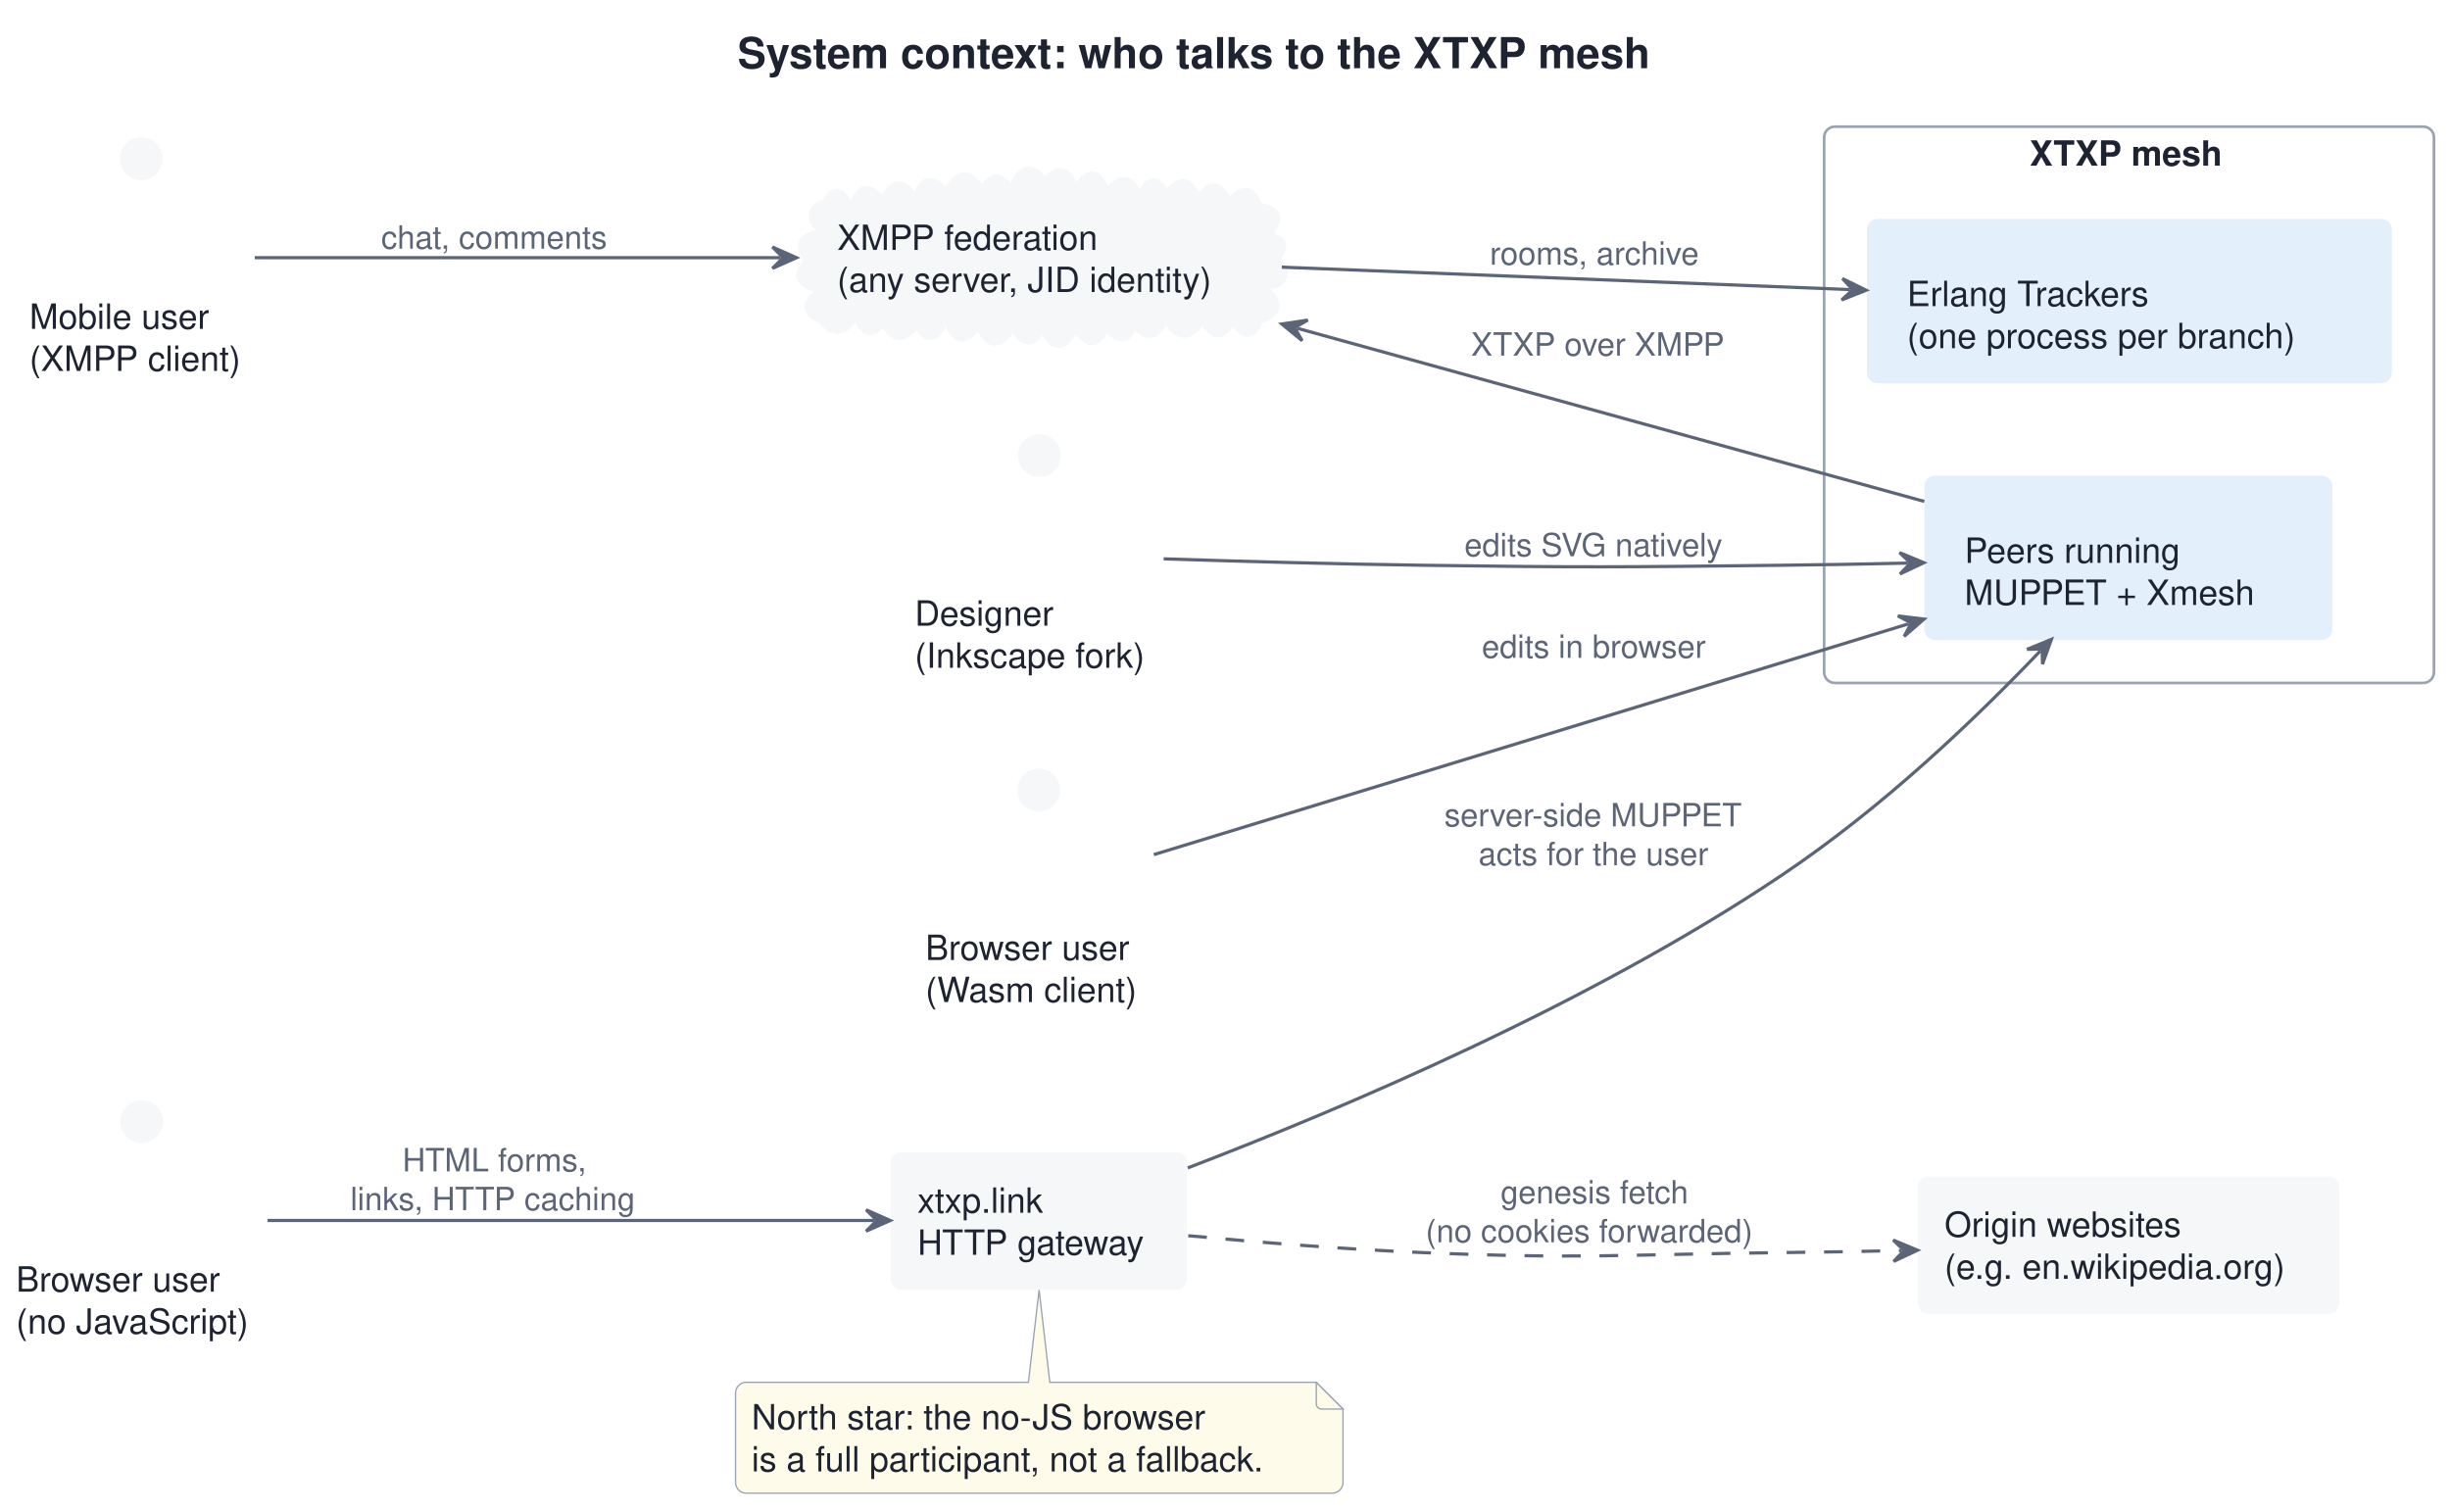
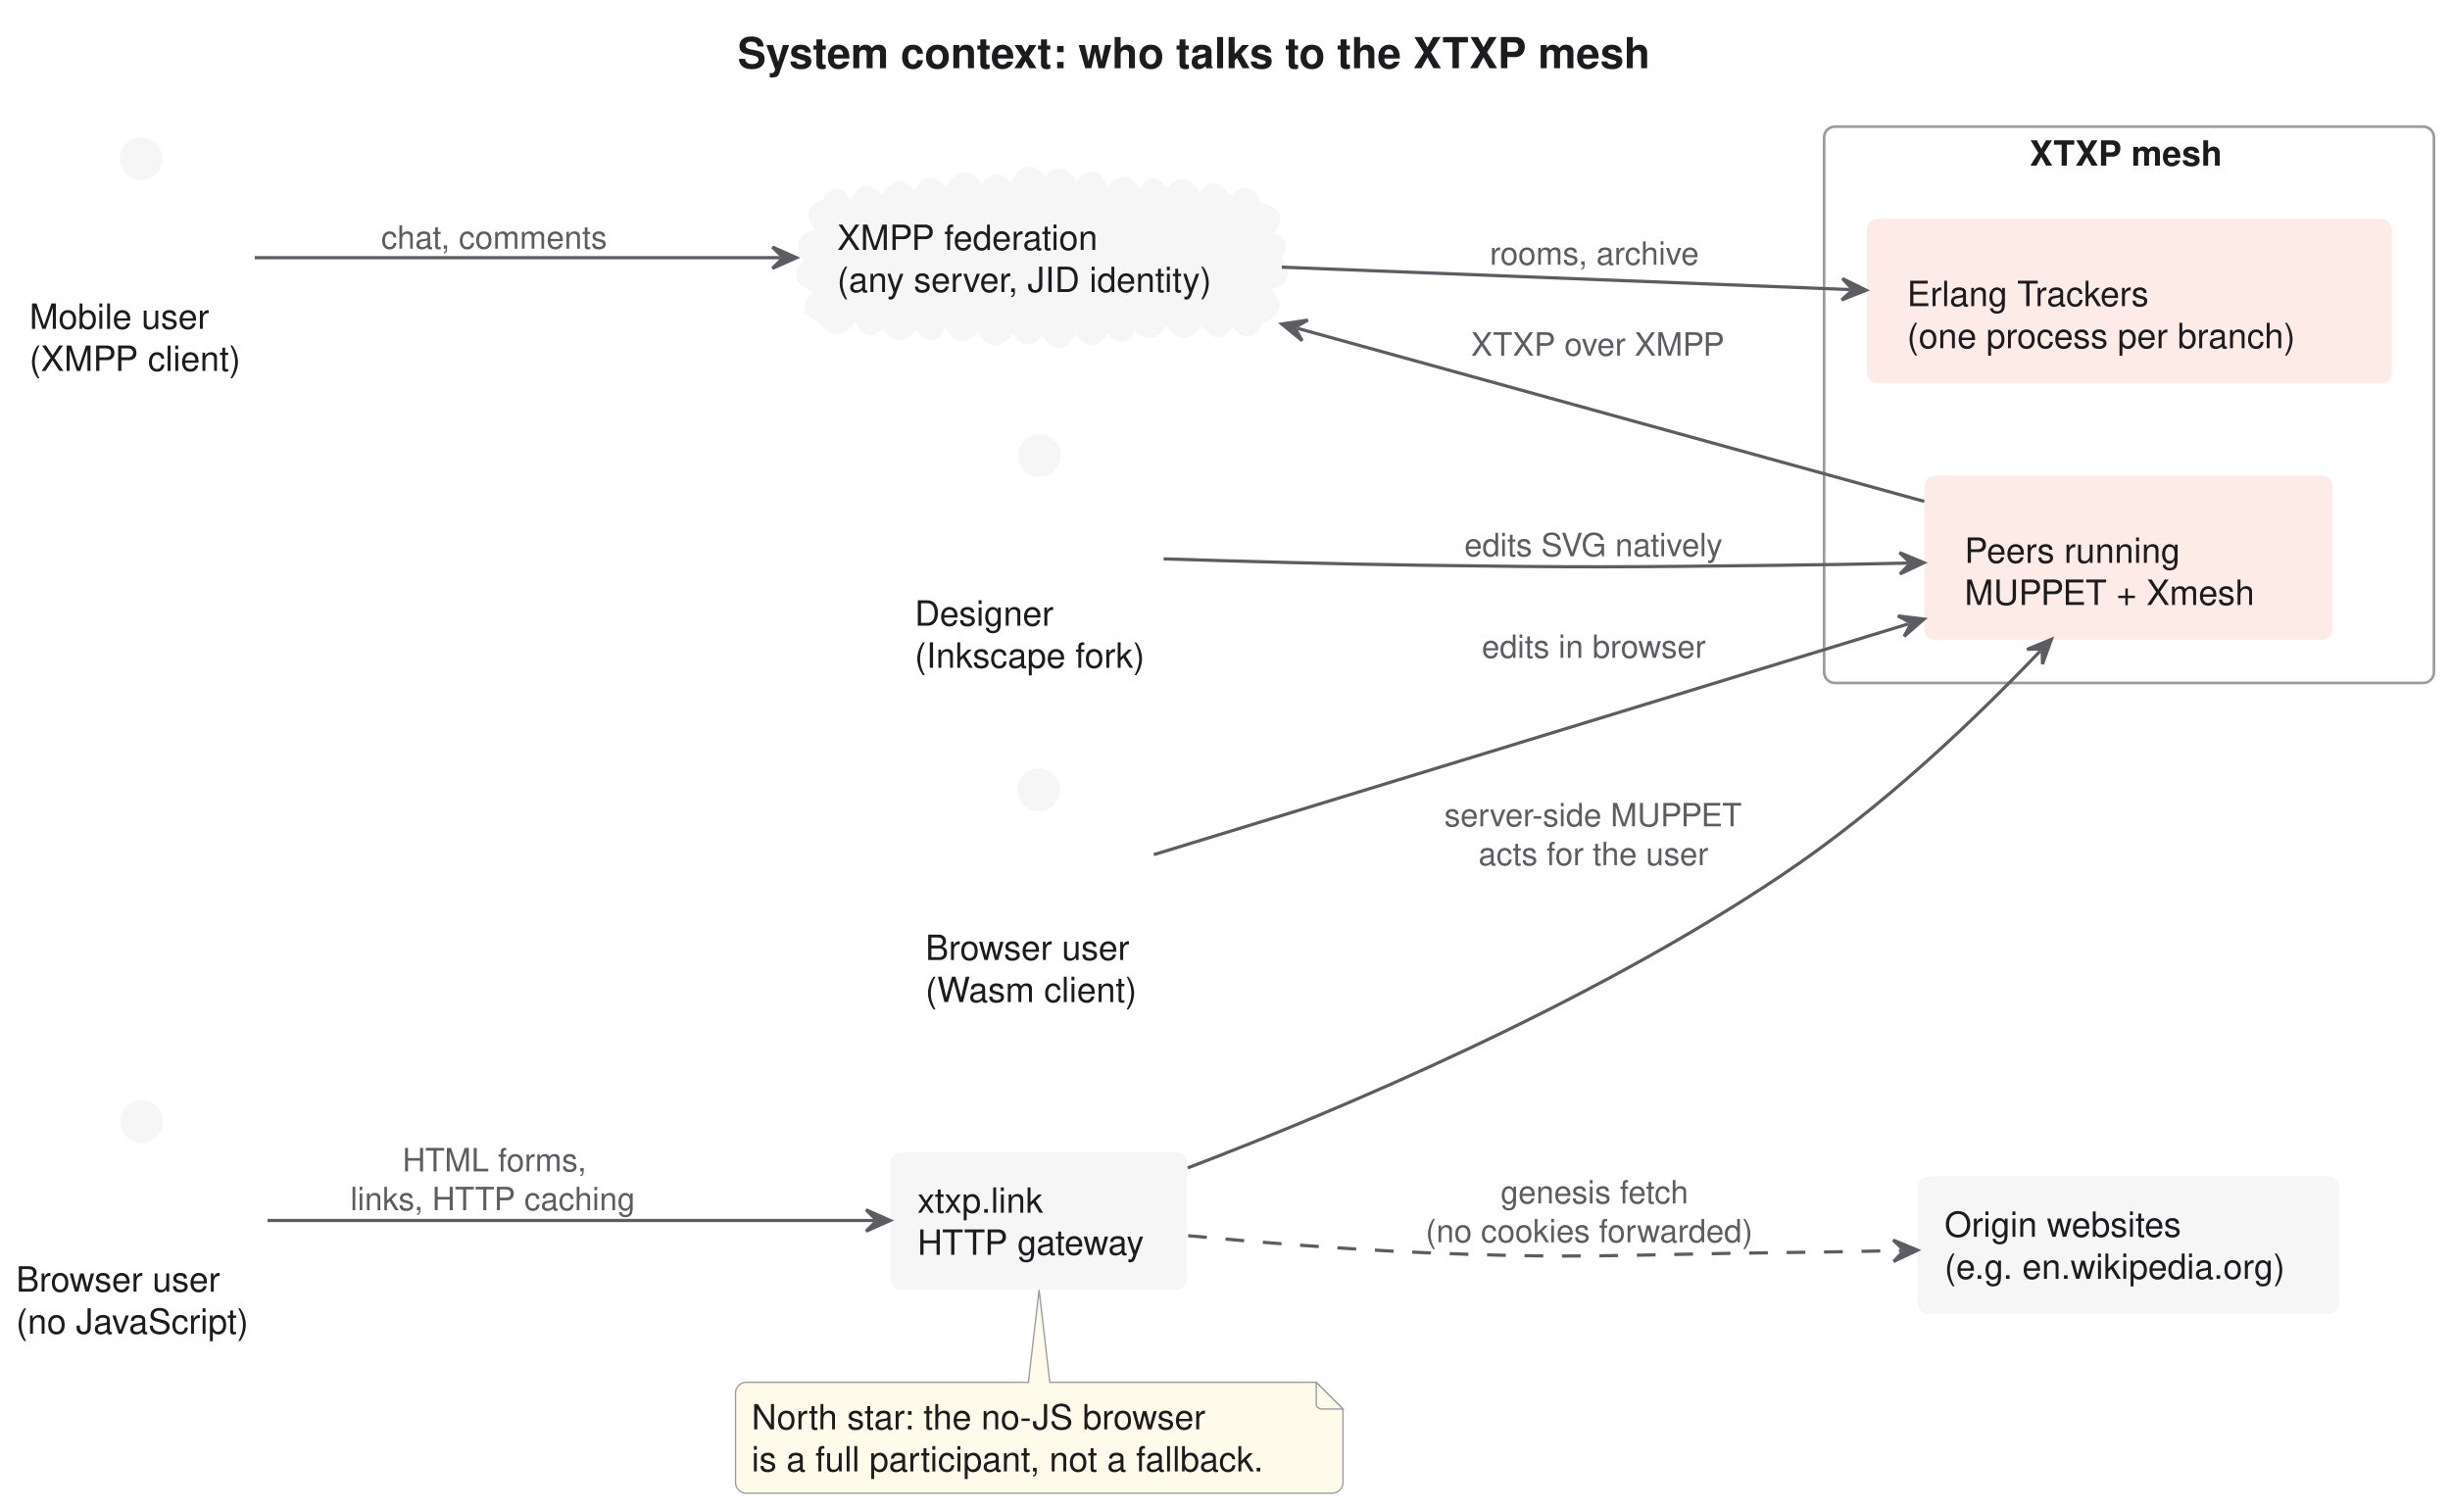
<svg xmlns="http://www.w3.org/2000/svg" contentStyleType="text/css" data-diagram-type="DESCRIPTION" height="565px" preserveAspectRatio="none" style="width:916px;height:565px;" version="1.1" viewBox="0 0 916 565" width="916px" zoomAndPan="magnify">
  <defs />
  <g>
    <g class="title" data-source-line="2">
-       <text fill="#1D2330" font-family="Helvetica" font-size="16" font-weight="bold" lengthAdjust="spacing" textLength="350.5" x="275.75" y="25.5">System context: who talks to the XTXP mesh</text>
+       <text fill="#1C1C1F" font-family="Helvetica" font-size="16" font-weight="bold" lengthAdjust="spacing" textLength="350.5" x="275.75" y="25.5">System context: who talks to the XTXP mesh</text>
    </g>
    <g class="cluster" data-entity="mesh" data-source-line="11" data-uid="ent0006" id="cluster_mesh">
-       <rect fill="none" height="208" rx="4" ry="4" style="stroke:#9AA3B2;stroke-width:1;" width="228" x="682" y="47.359" />
-       <text fill="#1D2330" font-family="Helvetica" font-size="13" font-weight="bold" lengthAdjust="spacing" textLength="74.356" x="758.822" y="61.953">XTXP mesh</text>
+       <rect fill="none" height="208" rx="4" ry="4" style="stroke:#9A9AA1;stroke-width:1;" width="228" x="682" y="47.359" />
+       <text fill="#1C1C1F" font-family="Helvetica" font-size="13" font-weight="bold" lengthAdjust="spacing" textLength="74.356" x="758.822" y="61.953">XTXP mesh</text>
    </g>
    <g class="entity" data-entity="peers" data-source-line="12" data-uid="ent0007" id="entity_peers">
-       <rect fill="#E3F0FC" height="61.459" rx="4" ry="4" width="152.525" x="719.5" y="177.859" />
-       <rect fill="#E3F0FC" height="10" width="15" x="852.025" y="182.859" />
-       <rect fill="#E3F0FC" height="2" width="4" x="850.025" y="184.859" />
-       <rect fill="#E3F0FC" height="2" width="4" x="850.025" y="188.859" />
-       <text fill="#1D2330" font-family="Helvetica" font-size="13" lengthAdjust="spacing" textLength="85.617" x="734.5" y="210.453">Peers running</text>
-       <text fill="#1D2330" font-family="Helvetica" font-size="13" lengthAdjust="spacing" textLength="112.525" x="734.5" y="226.183">MUPPET + Xmesh</text>
+       <rect fill="#FDEBE7" height="61.459" rx="4" ry="4" width="152.525" x="719.5" y="177.859" />
+       <rect fill="#FDEBE7" height="10" width="15" x="852.025" y="182.859" />
+       <rect fill="#FDEBE7" height="2" width="4" x="850.025" y="184.859" />
+       <rect fill="#FDEBE7" height="2" width="4" x="850.025" y="188.859" />
+       <text fill="#1C1C1F" font-family="Helvetica" font-size="13" lengthAdjust="spacing" textLength="85.617" x="734.5" y="210.453">Peers running</text>
+       <text fill="#1C1C1F" font-family="Helvetica" font-size="13" lengthAdjust="spacing" textLength="112.525" x="734.5" y="226.183">MUPPET + Xmesh</text>
    </g>
    <g class="entity" data-entity="trackers" data-source-line="13" data-uid="ent0008" id="entity_trackers">
-       <rect fill="#E3F0FC" height="61.459" rx="4" ry="4" width="196.267" x="698" y="81.859" />
-       <rect fill="#E3F0FC" height="10" width="15" x="874.267" y="86.859" />
-       <rect fill="#E3F0FC" height="2" width="4" x="872.267" y="88.859" />
-       <rect fill="#E3F0FC" height="2" width="4" x="872.267" y="92.859" />
-       <text fill="#1D2330" font-family="Helvetica" font-size="13" lengthAdjust="spacing" textLength="96.948" x="713" y="114.453">Erlang Trackers</text>
-       <text fill="#1D2330" font-family="Helvetica" font-size="13" lengthAdjust="spacing" textLength="156.267" x="713" y="130.183">(one process per branch)</text>
+       <rect fill="#FDEBE7" height="61.459" rx="4" ry="4" width="196.267" x="698" y="81.859" />
+       <rect fill="#FDEBE7" height="10" width="15" x="874.267" y="86.859" />
+       <rect fill="#FDEBE7" height="2" width="4" x="872.267" y="88.859" />
+       <rect fill="#FDEBE7" height="2" width="4" x="872.267" y="92.859" />
+       <text fill="#1C1C1F" font-family="Helvetica" font-size="13" lengthAdjust="spacing" textLength="96.948" x="713" y="114.453">Erlang Trackers</text>
+       <text fill="#1C1C1F" font-family="Helvetica" font-size="13" lengthAdjust="spacing" textLength="156.267" x="713" y="130.183">(one process per branch)</text>
    </g>
    <g class="entity" data-entity="designer" data-source-line="6" data-uid="ent0002" id="entity_designer">
-       <ellipse cx="388.604" cy="170.359" fill="#F6F7F9" rx="8" ry="8" />
+       <ellipse cx="388.604" cy="170.359" fill="#F6F6F7" rx="8" ry="8" />
      <path d="M388.604,178.359 L388.604,205.359 M375.604,186.359 L401.604,186.359 M388.604,205.359 L375.604,220.359 M388.604,205.359 L401.604,220.359" fill="none" />
-       <text fill="#1D2330" font-family="Helvetica" font-size="13" lengthAdjust="spacing" textLength="55.098" x="342" y="233.953">Designer</text>
-       <text fill="#1D2330" font-family="Helvetica" font-size="13" lengthAdjust="spacing" textLength="93.209" x="342" y="249.683">(Inkscape fork)</text>
+       <text fill="#1C1C1F" font-family="Helvetica" font-size="13" lengthAdjust="spacing" textLength="55.098" x="342" y="233.953">Designer</text>
+       <text fill="#1C1C1F" font-family="Helvetica" font-size="13" lengthAdjust="spacing" textLength="93.209" x="342" y="249.683">(Inkscape fork)</text>
    </g>
    <g class="entity" data-entity="nojs" data-source-line="7" data-uid="ent0003" id="entity_nojs">
-       <ellipse cx="52.982" cy="419.359" fill="#F6F7F9" rx="8" ry="8" />
+       <ellipse cx="52.982" cy="419.359" fill="#F6F6F7" rx="8" ry="8" />
      <path d="M52.982,427.359 L52.982,454.359 M39.982,435.359 L65.982,435.359 M52.982,454.359 L39.982,469.359 M52.982,454.359 L65.982,469.359" fill="none" />
-       <text fill="#1D2330" font-family="Helvetica" font-size="13" lengthAdjust="spacing" textLength="81.847" x="6" y="482.953">Browser user</text>
-       <text fill="#1D2330" font-family="Helvetica" font-size="13" lengthAdjust="spacing" textLength="93.964" x="6" y="498.683">(no JavaScript)</text>
+       <text fill="#1C1C1F" font-family="Helvetica" font-size="13" lengthAdjust="spacing" textLength="81.847" x="6" y="482.953">Browser user</text>
+       <text fill="#1C1C1F" font-family="Helvetica" font-size="13" lengthAdjust="spacing" textLength="93.964" x="6" y="498.683">(no JavaScript)</text>
    </g>
    <g class="entity" data-entity="wasm" data-source-line="8" data-uid="ent0004" id="entity_wasm">
-       <ellipse cx="388.367" cy="295.359" fill="#F6F7F9" rx="8" ry="8" />
+       <ellipse cx="388.367" cy="295.359" fill="#F6F6F7" rx="8" ry="8" />
      <path d="M388.367,303.359 L388.367,330.359 M375.367,311.359 L401.367,311.359 M388.367,330.359 L375.367,345.359 M388.367,330.359 L401.367,345.359" fill="none" />
-       <text fill="#1D2330" font-family="Helvetica" font-size="13" lengthAdjust="spacing" textLength="81.847" x="346" y="358.953">Browser user</text>
-       <text fill="#1D2330" font-family="Helvetica" font-size="13" lengthAdjust="spacing" textLength="84.735" x="346" y="374.683">(Wasm client)</text>
+       <text fill="#1C1C1F" font-family="Helvetica" font-size="13" lengthAdjust="spacing" textLength="81.847" x="346" y="358.953">Browser user</text>
+       <text fill="#1C1C1F" font-family="Helvetica" font-size="13" lengthAdjust="spacing" textLength="84.735" x="346" y="374.683">(Wasm client)</text>
    </g>
    <g class="entity" data-entity="mobile" data-source-line="9" data-uid="ent0005" id="entity_mobile">
-       <ellipse cx="52.796" cy="59.359" fill="#F6F7F9" rx="8" ry="8" />
+       <ellipse cx="52.796" cy="59.359" fill="#F6F6F7" rx="8" ry="8" />
      <path d="M52.796,67.359 L52.796,94.359 M39.796,75.359 L65.796,75.359 M52.796,94.359 L39.796,109.359 M52.796,94.359 L65.796,109.359" fill="none" />
-       <text fill="#1D2330" font-family="Helvetica" font-size="13" lengthAdjust="spacing" textLength="72.052" x="11" y="122.953">Mobile user</text>
-       <text fill="#1D2330" font-family="Helvetica" font-size="13" lengthAdjust="spacing" textLength="83.592" x="11" y="138.683">(XMPP client)</text>
+       <text fill="#1C1C1F" font-family="Helvetica" font-size="13" lengthAdjust="spacing" textLength="72.052" x="11" y="122.953">Mobile user</text>
+       <text fill="#1C1C1F" font-family="Helvetica" font-size="13" lengthAdjust="spacing" textLength="83.592" x="11" y="138.683">(XMPP client)</text>
    </g>
    <g class="entity" data-entity="gateway" data-source-line="16" data-uid="ent0009" id="entity_gateway">
-       <rect fill="#F6F7F9" height="51.459" rx="4" ry="4" width="110.752" x="333" y="430.859" />
-       <text fill="#1D2330" font-family="Helvetica" font-size="13" lengthAdjust="spacing" textLength="51.264" x="343" y="453.453">xtxp.link</text>
-       <text fill="#1D2330" font-family="Helvetica" font-size="13" lengthAdjust="spacing" textLength="90.752" x="343" y="469.183">HTTP gateway</text>
+       <rect fill="#F6F6F7" height="51.459" rx="4" ry="4" width="110.752" x="333" y="430.859" />
+       <text fill="#1C1C1F" font-family="Helvetica" font-size="13" lengthAdjust="spacing" textLength="51.264" x="343" y="453.453">xtxp.link</text>
+       <text fill="#1C1C1F" font-family="Helvetica" font-size="13" lengthAdjust="spacing" textLength="90.752" x="343" y="469.183">HTTP gateway</text>
    </g>
    <g class="entity" data-entity="xmpp" data-source-line="17" data-uid="ent0010" id="entity_xmpp">
-       <path d="M307.662,74.515 C310.959,69.283 315.007,69.517 317.984,74.829 C320.983,68.947 324.575,67.349 329.619,72.713 C333.331,67.106 337.303,65.626 341.996,71.673 C344.525,65.132 349.293,65.139 353.688,69.711 C357.275,63.668 362.736,62.135 367.14,68.849 C370.383,64.139 374.229,63.889 377.856,68.403 C380.473,62.203 385.737,59.602 390.753,65.935 C395.089,61.289 400.012,62.032 402.345,68.102 C406.727,62.292 411.252,62.672 414.085,69.537 C418.426,65.076 422.913,64.367 426.102,70.807 C428.672,65.336 433.153,65.173 436.161,70.395 C440.924,65.6 444.907,65.61 448.365,71.839 C452.984,66.543 456.608,67.783 459.82,73.325 C464.346,68.404 469.407,69.577 471.526,75.844 C478.322,77.573 480.968,80.879 476.276,87.35 C481.424,88.889 482.281,92.749 478.882,96.676 C483.296,101.445 482.069,107.207 475.098,108.253 C480.784,113.474 478.486,118.683 471.911,120.786 C469.805,127 464.538,127.782 460.94,122.17 C456.781,128.301 453.158,126.909 449.374,121.784 C445.587,127.892 439.842,127.734 436.017,121.828 C433.268,127.298 428.469,127.867 424.266,123.579 C421.845,129.466 417.314,128.474 413.934,124.595 C410.375,130.56 406.433,130.421 402.284,125.21 C398.117,131.311 393.986,132.05 389.623,125.405 C386.134,130.405 381.68,129.471 378.713,124.814 C374.423,130.442 369.342,131.271 365.705,124.148 C360.831,129.484 356.587,128.738 353.633,122.197 C351.393,127.845 346.017,129.144 342.491,123.461 C338.54,128.631 333.474,128.301 330.114,122.776 C326.106,127.1 321.739,125.476 319.857,120.445 C315.898,126.121 310.51,126.477 306.301,120.742 C300.047,118.076 298.521,113.721 304.345,109.036 C297.908,107.106 295.351,103.237 300.336,97.379 C296.583,91.837 298.118,87.376 304.917,86.131 C300.709,81.57 301.406,76.603 307.662,74.515" fill="#F6F7F9" />
-       <text fill="#1D2330" font-family="Helvetica" font-size="13" lengthAdjust="spacing" textLength="103.873" x="313" y="93.453">XMPP federation</text>
-       <text fill="#1D2330" font-family="Helvetica" font-size="13" lengthAdjust="spacing" textLength="151.22" x="313" y="109.183">(any server, JID identity)</text>
+       <path d="M307.662,74.515 C310.959,69.283 315.007,69.517 317.984,74.829 C320.983,68.947 324.575,67.349 329.619,72.713 C333.331,67.106 337.303,65.626 341.996,71.673 C344.525,65.132 349.293,65.139 353.688,69.711 C357.275,63.668 362.736,62.135 367.14,68.849 C370.383,64.139 374.229,63.889 377.856,68.403 C380.473,62.203 385.737,59.602 390.753,65.935 C395.089,61.289 400.012,62.032 402.345,68.102 C406.727,62.292 411.252,62.672 414.085,69.537 C418.426,65.076 422.913,64.367 426.102,70.807 C428.672,65.336 433.153,65.173 436.161,70.395 C440.924,65.6 444.907,65.61 448.365,71.839 C452.984,66.543 456.608,67.783 459.82,73.325 C464.346,68.404 469.407,69.577 471.526,75.844 C478.322,77.573 480.968,80.879 476.276,87.35 C481.424,88.889 482.281,92.749 478.882,96.676 C483.296,101.445 482.069,107.207 475.098,108.253 C480.784,113.474 478.486,118.683 471.911,120.786 C469.805,127 464.538,127.782 460.94,122.17 C456.781,128.301 453.158,126.909 449.374,121.784 C445.587,127.892 439.842,127.734 436.017,121.828 C433.268,127.298 428.469,127.867 424.266,123.579 C421.845,129.466 417.314,128.474 413.934,124.595 C410.375,130.56 406.433,130.421 402.284,125.21 C398.117,131.311 393.986,132.05 389.623,125.405 C386.134,130.405 381.68,129.471 378.713,124.814 C374.423,130.442 369.342,131.271 365.705,124.148 C360.831,129.484 356.587,128.738 353.633,122.197 C351.393,127.845 346.017,129.144 342.491,123.461 C338.54,128.631 333.474,128.301 330.114,122.776 C326.106,127.1 321.739,125.476 319.857,120.445 C315.898,126.121 310.51,126.477 306.301,120.742 C300.047,118.076 298.521,113.721 304.345,109.036 C297.908,107.106 295.351,103.237 300.336,97.379 C296.583,91.837 298.118,87.376 304.917,86.131 C300.709,81.57 301.406,76.603 307.662,74.515" fill="#F6F6F7" />
+       <text fill="#1C1C1F" font-family="Helvetica" font-size="13" lengthAdjust="spacing" textLength="103.873" x="313" y="93.453">XMPP federation</text>
+       <text fill="#1C1C1F" font-family="Helvetica" font-size="13" lengthAdjust="spacing" textLength="151.22" x="313" y="109.183">(any server, JID identity)</text>
    </g>
    <g class="entity" data-entity="origin" data-source-line="18" data-uid="ent0011" id="entity_origin">
-       <rect fill="#F6F7F9" height="51.459" rx="4" ry="4" width="157.611" x="717" y="439.859" />
-       <text fill="#1D2330" font-family="Helvetica" font-size="13" lengthAdjust="spacing" textLength="95.323" x="727" y="462.453">Origin websites</text>
-       <text fill="#1D2330" font-family="Helvetica" font-size="13" lengthAdjust="spacing" textLength="137.611" x="727" y="478.183">(e.g. en.wikipedia.org)</text>
+       <rect fill="#F6F6F7" height="51.459" rx="4" ry="4" width="157.611" x="717" y="439.859" />
+       <text fill="#1C1C1F" font-family="Helvetica" font-size="13" lengthAdjust="spacing" textLength="95.323" x="727" y="462.453">Origin websites</text>
+       <text fill="#1C1C1F" font-family="Helvetica" font-size="13" lengthAdjust="spacing" textLength="137.611" x="727" y="478.183">(e.g. en.wikipedia.org)</text>
    </g>
    <g class="entity" data-entity="GMN20" data-source-line="30" data-uid="ent0021" id="entity_GMN20">
-       <path d="M275,520.859 L275,554.318 A4,4 0 0 0 279,558.318 L498.115,558.318 A4,4 0 0 0 502.115,554.318 L502.115,526.859 L492.115,516.859 L392.5,516.859 L388.5,482.329 L384.5,516.859 L279,516.859 A4,4 0 0 0 275,520.859" fill="#FFFBEA" style="stroke:#9AA3B2;stroke-width:0.5;" />
-       <path d="M492.115,516.859 L492.115,524.859 A2,2 0 0 0 494.115,526.859 L502.115,526.859 L492.115,516.859" fill="#FFFBEA" style="stroke:#9AA3B2;stroke-width:0.5;" />
-       <text fill="#1D2330" font-family="Helvetica" font-size="13" lengthAdjust="spacing" textLength="183.46" x="281" y="534.453">North star: the no-JS browser</text>
-       <text fill="#1D2330" font-family="Helvetica" font-size="13" lengthAdjust="spacing" textLength="206.115" x="281" y="550.183">is a full participant, not a fallback.</text>
+       <path d="M275,520.859 L275,554.318 A4,4 0 0 0 279,558.318 L498.115,558.318 A4,4 0 0 0 502.115,554.318 L502.115,526.859 L492.115,516.859 L392.5,516.859 L388.5,482.329 L384.5,516.859 L279,516.859 A4,4 0 0 0 275,520.859" fill="#FFFBEA" style="stroke:#9A9AA1;stroke-width:0.5;" />
+       <path d="M492.115,516.859 L492.115,524.859 A2,2 0 0 0 494.115,526.859 L502.115,526.859 L492.115,516.859" fill="#FFFBEA" style="stroke:#9A9AA1;stroke-width:0.5;" />
+       <text fill="#1C1C1F" font-family="Helvetica" font-size="13" lengthAdjust="spacing" textLength="183.46" x="281" y="534.453">North star: the no-JS browser</text>
+       <text fill="#1C1C1F" font-family="Helvetica" font-size="13" lengthAdjust="spacing" textLength="206.115" x="281" y="550.183">is a full participant, not a fallback.</text>
    </g>
    <g class="link" data-entity-1="designer" data-entity-2="peers" data-source-line="20" data-uid="lnk12" id="link_designer_peers">
-       <path d="M435.06,208.959 C463.03,209.869 499.58,210.909 532,211.359 C591.55,212.199 606.45,212.049 666,211.359 C683.25,211.159 695.792,210.946 713.292,210.547" fill="none" id="designer-to-peers" style="stroke:#5C6577;stroke-width:1.2;" />
-       <polygon fill="#5C6577" points="719.29,210.409,710.201,206.616,714.291,210.524,710.384,214.614,719.29,210.409" style="stroke:#5C6577;stroke-width:1.2;" />
-       <text fill="#5C6577" font-family="Helvetica" font-size="12" lengthAdjust="spacing" textLength="103.242" x="547.5" y="207.984">edits SVG natively</text>
+       <path d="M435.06,208.959 C463.03,209.869 499.58,210.909 532,211.359 C591.55,212.199 606.45,212.049 666,211.359 C683.25,211.159 695.792,210.946 713.292,210.547" fill="none" id="designer-to-peers" style="stroke:#5C5C63;stroke-width:1.2;" />
+       <polygon fill="#5C5C63" points="719.29,210.409,710.201,206.616,714.291,210.524,710.384,214.614,719.29,210.409" style="stroke:#5C5C63;stroke-width:1.2;" />
+       <text fill="#5C5C63" font-family="Helvetica" font-size="12" lengthAdjust="spacing" textLength="103.242" x="547.5" y="207.984">edits SVG natively</text>
    </g>
    <g class="link" data-entity-1="wasm" data-entity-2="peers" data-source-line="21" data-uid="lnk13" id="link_wasm_peers">
-       <path d="M431.37,319.559 C499.26,298.799 628.572,259.254 713.622,233.244" fill="none" id="wasm-to-peers" style="stroke:#5C6577;stroke-width:1.2;" />
-       <polygon fill="#5C6577" points="719.36,231.489,709.584,230.296,714.579,232.952,711.923,237.946,719.36,231.489" style="stroke:#5C6577;stroke-width:1.2;" />
-       <text fill="#5C6577" font-family="Helvetica" font-size="12" lengthAdjust="spacing" textLength="90.984" x="554" y="245.984">edits in browser</text>
+       <path d="M431.37,319.559 C499.26,298.799 628.572,259.254 713.622,233.244" fill="none" id="wasm-to-peers" style="stroke:#5C5C63;stroke-width:1.2;" />
+       <polygon fill="#5C5C63" points="719.36,231.489,709.584,230.296,714.579,232.952,711.923,237.946,719.36,231.489" style="stroke:#5C5C63;stroke-width:1.2;" />
+       <text fill="#5C5C63" font-family="Helvetica" font-size="12" lengthAdjust="spacing" textLength="90.984" x="554" y="245.984">edits in browser</text>
    </g>
    <g class="link" data-entity-1="nojs" data-entity-2="gateway" data-source-line="22" data-uid="lnk14" id="link_nojs_gateway">
-       <path d="M100.02,456.359 C160.86,456.359 261.93,456.359 326.82,456.359" fill="none" id="nojs-to-gateway" style="stroke:#5C6577;stroke-width:1.2;" />
-       <polygon fill="#5C6577" points="332.82,456.359,323.82,452.359,327.82,456.359,323.82,460.359,332.82,456.359" style="stroke:#5C6577;stroke-width:1.2;" />
-       <text fill="#5C6577" font-family="Helvetica" font-size="12" lengthAdjust="spacing" textLength="74.121" x="150.441" y="437.984">HTML forms,</text>
-       <text fill="#5C6577" font-family="Helvetica" font-size="12" lengthAdjust="spacing" textLength="113.004" x="131" y="452.504">links, HTTP caching</text>
+       <path d="M100.02,456.359 C160.86,456.359 261.93,456.359 326.82,456.359" fill="none" id="nojs-to-gateway" style="stroke:#5C5C63;stroke-width:1.2;" />
+       <polygon fill="#5C5C63" points="332.82,456.359,323.82,452.359,327.82,456.359,323.82,460.359,332.82,456.359" style="stroke:#5C5C63;stroke-width:1.2;" />
+       <text fill="#5C5C63" font-family="Helvetica" font-size="12" lengthAdjust="spacing" textLength="74.121" x="150.441" y="437.984">HTML forms,</text>
+       <text fill="#5C5C63" font-family="Helvetica" font-size="12" lengthAdjust="spacing" textLength="113.004" x="131" y="452.504">links, HTTP caching</text>
    </g>
    <g class="link" data-entity-1="mobile" data-entity-2="xmpp" data-source-line="23" data-uid="lnk15" id="link_mobile_xmpp">
-       <path d="M95.23,96.359 C145.51,96.359 225.92,96.359 291.79,96.359" fill="none" id="mobile-to-xmpp" style="stroke:#5C6577;stroke-width:1.2;" />
-       <polygon fill="#5C6577" points="297.79,96.359,288.79,92.359,292.79,96.359,288.79,100.359,297.79,96.359" style="stroke:#5C6577;stroke-width:1.2;" />
-       <text fill="#5C6577" font-family="Helvetica" font-size="12" lengthAdjust="spacing" textLength="90.867" x="142.5" y="92.984">chat, comments</text>
+       <path d="M95.23,96.359 C145.51,96.359 225.92,96.359 291.79,96.359" fill="none" id="mobile-to-xmpp" style="stroke:#5C5C63;stroke-width:1.2;" />
+       <polygon fill="#5C5C63" points="297.79,96.359,288.79,92.359,292.79,96.359,288.79,100.359,297.79,96.359" style="stroke:#5C5C63;stroke-width:1.2;" />
+       <text fill="#5C5C63" font-family="Helvetica" font-size="12" lengthAdjust="spacing" textLength="90.867" x="142.5" y="92.984">chat, comments</text>
    </g>
    <g class="link" data-entity-1="gateway" data-entity-2="peers" data-source-line="24" data-uid="lnk16" id="link_gateway_peers">
-       <path d="M444.07,436.699 C501.8,414.599 594.29,375.459 666,327.359 C704.21,301.729 738.082,269.265 762.832,243.395" fill="none" id="gateway-to-peers" style="stroke:#5C6577;stroke-width:1.2;" />
-       <polygon fill="#5C6577" points="766.98,239.059,757.868,242.797,763.524,242.672,763.649,248.328,766.98,239.059" style="stroke:#5C6577;stroke-width:1.2;" />
-       <text fill="#5C6577" font-family="Helvetica" font-size="12" lengthAdjust="spacing" textLength="118.641" x="540" y="308.984">server-side MUPPET</text>
-       <text fill="#5C6577" font-family="Helvetica" font-size="12" lengthAdjust="spacing" textLength="93.094" x="552.773" y="323.504">acts for the user</text>
+       <path d="M444.07,436.699 C501.8,414.599 594.29,375.459 666,327.359 C704.21,301.729 738.082,269.265 762.832,243.395" fill="none" id="gateway-to-peers" style="stroke:#5C5C63;stroke-width:1.2;" />
+       <polygon fill="#5C5C63" points="766.98,239.059,757.868,242.797,763.524,242.672,763.649,248.328,766.98,239.059" style="stroke:#5C5C63;stroke-width:1.2;" />
+       <text fill="#5C5C63" font-family="Helvetica" font-size="12" lengthAdjust="spacing" textLength="118.641" x="540" y="308.984">server-side MUPPET</text>
+       <text fill="#5C5C63" font-family="Helvetica" font-size="12" lengthAdjust="spacing" textLength="93.094" x="552.773" y="323.504">acts for the user</text>
    </g>
    <g class="link" data-entity-1="peers" data-entity-2="xmpp" data-source-line="25" data-uid="lnk17" id="link_peers_xmpp">
-       <path d="M719.44,187.489 C651.41,168.699 557.114,142.657 485.024,122.747" fill="none" id="peers-to-xmpp" style="stroke:#5C6577;stroke-width:1.2;" />
-       <polygon fill="#5C6577" points="479.24,121.149,486.85,127.401,484.06,122.481,488.98,119.69,479.24,121.149" style="stroke:#5C6577;stroke-width:1.2;" />
-       <text fill="#5C6577" font-family="Helvetica" font-size="12" lengthAdjust="spacing" textLength="98.338" x="550" y="132.984">XTXP over XMPP</text>
+       <path d="M719.44,187.489 C651.41,168.699 557.114,142.657 485.024,122.747" fill="none" id="peers-to-xmpp" style="stroke:#5C5C63;stroke-width:1.2;" />
+       <polygon fill="#5C5C63" points="479.24,121.149,486.85,127.401,484.06,122.481,488.98,119.69,479.24,121.149" style="stroke:#5C5C63;stroke-width:1.2;" />
+       <text fill="#5C5C63" font-family="Helvetica" font-size="12" lengthAdjust="spacing" textLength="98.338" x="550" y="132.984">XTXP over XMPP</text>
    </g>
    <g class="link" data-entity-1="xmpp" data-entity-2="trackers" data-source-line="26" data-uid="lnk18" id="link_xmpp_trackers">
-       <path d="M479.24,99.899 C543.98,102.459 625.305,105.663 691.705,108.283" fill="none" id="xmpp-to-trackers" style="stroke:#5C6577;stroke-width:1.2;" />
-       <polygon fill="#5C6577" points="697.7,108.519,688.865,104.168,692.704,108.322,688.549,112.161,697.7,108.519" style="stroke:#5C6577;stroke-width:1.2;" />
-       <text fill="#5C6577" font-family="Helvetica" font-size="12" lengthAdjust="spacing" textLength="84.439" x="557" y="98.984">rooms, archive</text>
+       <path d="M479.24,99.899 C543.98,102.459 625.305,105.663 691.705,108.283" fill="none" id="xmpp-to-trackers" style="stroke:#5C5C63;stroke-width:1.2;" />
+       <polygon fill="#5C5C63" points="697.7,108.519,688.865,104.168,692.704,108.322,688.549,112.161,697.7,108.519" style="stroke:#5C5C63;stroke-width:1.2;" />
+       <text fill="#5C5C63" font-family="Helvetica" font-size="12" lengthAdjust="spacing" textLength="84.439" x="557" y="98.984">rooms, archive</text>
    </g>
    <g class="link" data-entity-1="gateway" data-entity-2="origin" data-source-line="27" data-uid="lnk19" id="link_gateway_origin">
-       <path d="M444.24,462.049 C470.72,464.529 502.98,467.139 532,468.359 C591.5,470.859 606.45,469.049 666,468.359 C682.46,468.169 694.111,467.972 710.902,467.602" fill="none" id="gateway-to-origin" style="stroke:#5C6577;stroke-width:1.2;stroke-dasharray:7,7;" />
-       <polygon fill="#5C6577" points="716.9,467.469,707.814,463.669,711.901,467.579,707.99,471.667,716.9,467.469" style="stroke:#5C6577;stroke-width:1.2;" />
-       <text fill="#5C6577" font-family="Helvetica" font-size="12" lengthAdjust="spacing" textLength="76.705" x="561.037" y="449.984">genesis fetch</text>
-       <text fill="#5C6577" font-family="Helvetica" font-size="12" lengthAdjust="spacing" textLength="132.779" x="533" y="464.504">(no cookies forwarded)</text>
+       <path d="M444.24,462.049 C470.72,464.529 502.98,467.139 532,468.359 C591.5,470.859 606.45,469.049 666,468.359 C682.46,468.169 694.111,467.972 710.902,467.602" fill="none" id="gateway-to-origin" style="stroke:#5C5C63;stroke-width:1.2;stroke-dasharray:7,7;" />
+       <polygon fill="#5C5C63" points="716.9,467.469,707.814,463.669,711.901,467.579,707.99,471.667,716.9,467.469" style="stroke:#5C5C63;stroke-width:1.2;" />
+       <text fill="#5C5C63" font-family="Helvetica" font-size="12" lengthAdjust="spacing" textLength="76.705" x="561.037" y="449.984">genesis fetch</text>
+       <text fill="#5C5C63" font-family="Helvetica" font-size="12" lengthAdjust="spacing" textLength="132.779" x="533" y="464.504">(no cookies forwarded)</text>
    </g>
  </g>
</svg>
